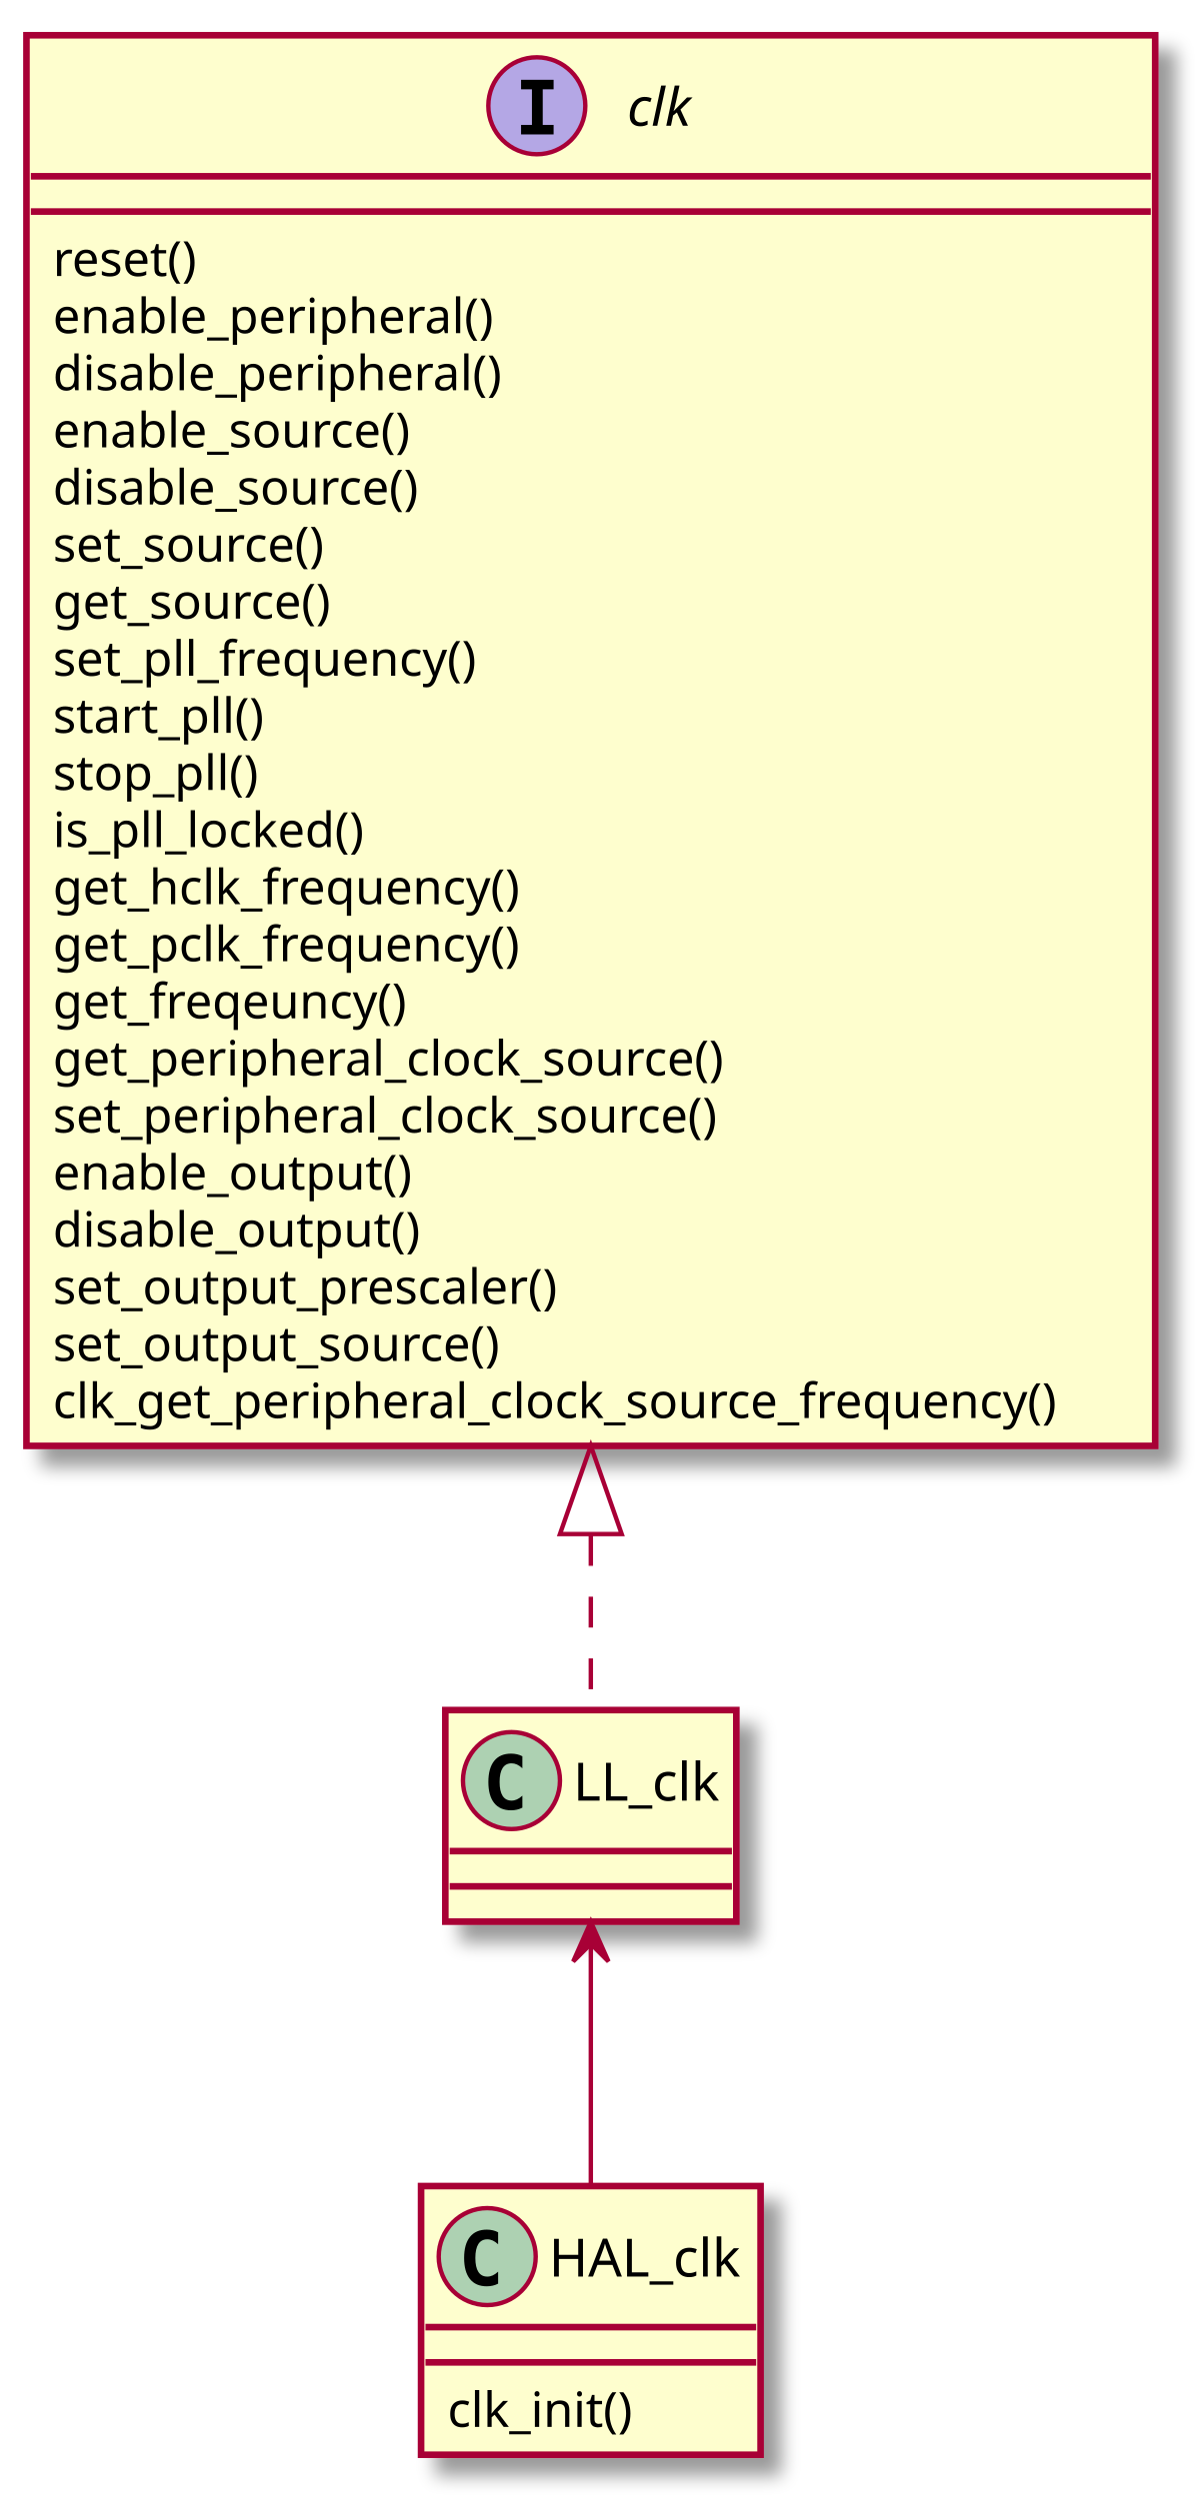
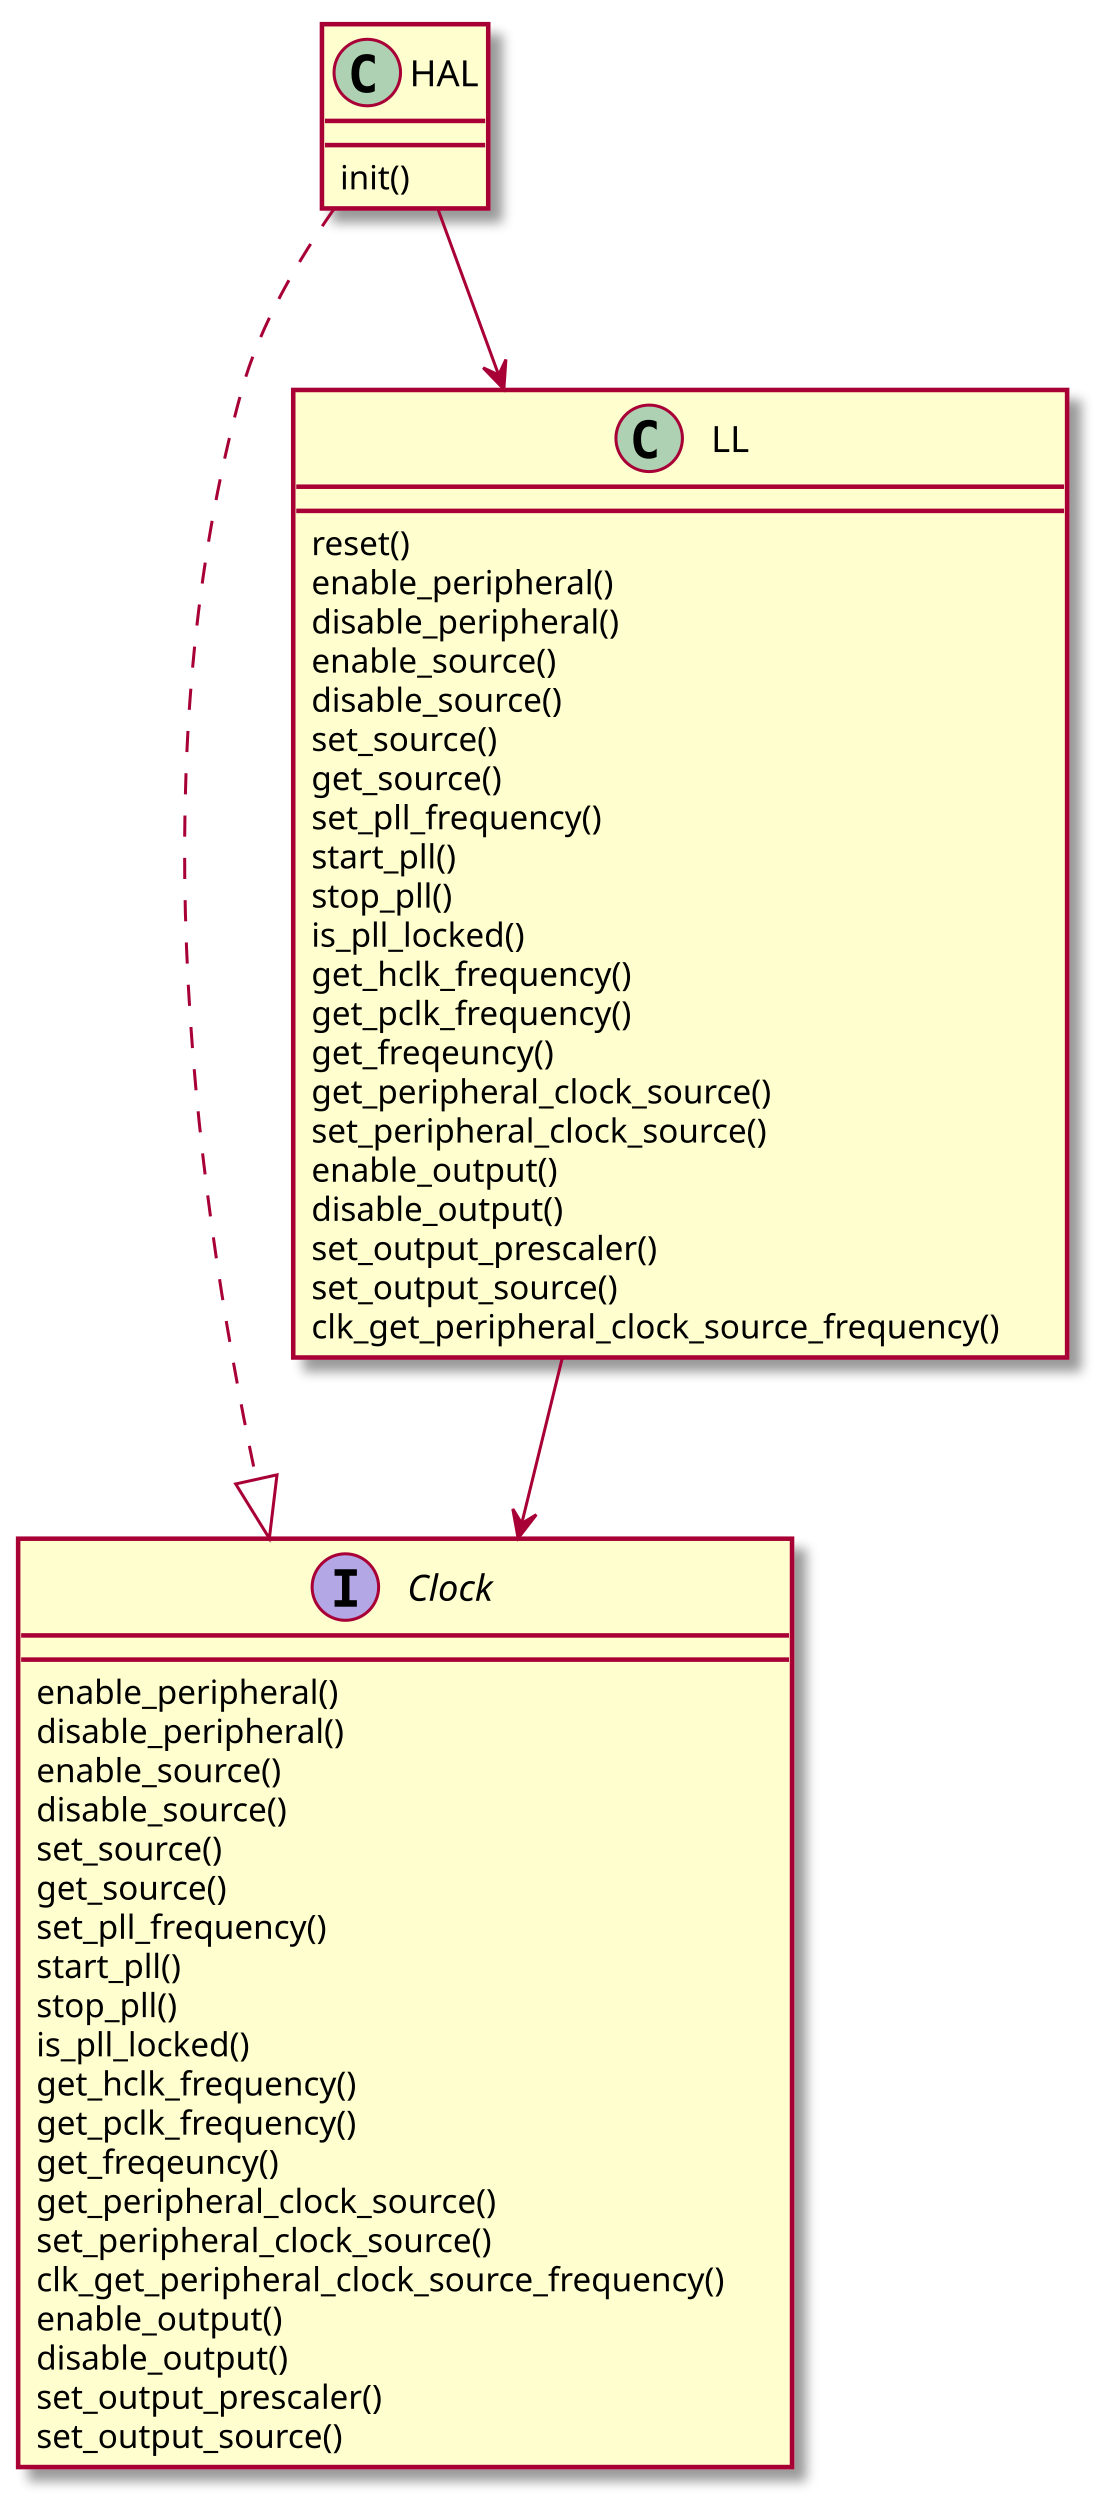
- <svg xmlns="http://www.w3.org/2000/svg" contentScriptType="application/ecmascript" contentStyleType="text/css" height="567px" preserveAspectRatio="none" style="width:273px;height:567px;" version="1.1" viewBox="0 0 273 567" width="273px" zoomAndPan="magnify">
+ <svg xmlns="http://www.w3.org/2000/svg" contentScriptType="application/ecmascript" contentStyleType="text/css" height="827px" preserveAspectRatio="none" style="width:364px;height:827px;" version="1.1" viewBox="0 0 364 827" width="364px" zoomAndPan="magnify">
  <defs>
-     <filter height="300%" id="f2deieh7e2kjf" width="300%" x="-1" y="-1">
+     <filter height="300%" id="f1rkmkza7vhxcv" width="300%" x="-1" y="-1">
      <feGaussianBlur result="blurOut" stdDeviation="2.0" />
      <feColorMatrix in="blurOut" result="blurOut2" type="matrix" values="0 0 0 0 0 0 0 0 0 0 0 0 0 0 0 0 0 0 .4 0" />
      <feOffset dx="4.0" dy="4.0" in="blurOut2" result="blurOut3" />
      <feBlend in="SourceGraphic" in2="blurOut3" mode="normal" />
    </filter>
  </defs>
  <g>
-     <rect fill="#FEFECE" filter="url(#f2deieh7e2kjf)" height="320.057" id="clk" style="stroke: #A80036; stroke-width: 1.5;" width="256" x="6" y="8" />
-     <ellipse cx="121.75" cy="24" fill="#B4A7E5" rx="11" ry="11" style="stroke: #A80036; stroke-width: 1.0;" />
-     <path d="M118.178,20.265 L118.178,18.107 L125.557,18.107 L125.557,20.265 L123.092,20.265 L123.092,28.342 L125.557,28.342 L125.557,30.5 L118.178,30.5 L118.178,28.342 L120.643,28.342 L120.643,20.265 Z " />
-     <text fill="#000000" font-family="sans-serif" font-size="12" font-style="italic" lengthAdjust="spacingAndGlyphs" textLength="16" x="142.25" y="28.535">clk</text>
-     <line style="stroke: #A80036; stroke-width: 1.5;" x1="7" x2="261" y1="40" y2="40" />
-     <line style="stroke: #A80036; stroke-width: 1.5;" x1="7" x2="261" y1="48" y2="48" />
-     <text fill="#000000" font-family="sans-serif" font-size="11" lengthAdjust="spacingAndGlyphs" textLength="35" x="12" y="62.635">reset()</text>
-     <text fill="#000000" font-family="sans-serif" font-size="11" lengthAdjust="spacingAndGlyphs" textLength="104" x="12" y="75.59">enable_peripheral()</text>
-     <text fill="#000000" font-family="sans-serif" font-size="11" lengthAdjust="spacingAndGlyphs" textLength="107" x="12" y="88.545">disable_peripheral()</text>
-     <text fill="#000000" font-family="sans-serif" font-size="11" lengthAdjust="spacingAndGlyphs" textLength="86" x="12" y="101.5">enable_source()</text>
-     <text fill="#000000" font-family="sans-serif" font-size="11" lengthAdjust="spacingAndGlyphs" textLength="89" x="12" y="114.455">disable_source()</text>
-     <text fill="#000000" font-family="sans-serif" font-size="11" lengthAdjust="spacingAndGlyphs" textLength="67" x="12" y="127.41">set_source()</text>
-     <text fill="#000000" font-family="sans-serif" font-size="11" lengthAdjust="spacingAndGlyphs" textLength="68" x="12" y="140.365">get_source()</text>
-     <text fill="#000000" font-family="sans-serif" font-size="11" lengthAdjust="spacingAndGlyphs" textLength="103" x="12" y="153.32">set_pll_frequency()</text>
-     <text fill="#000000" font-family="sans-serif" font-size="11" lengthAdjust="spacingAndGlyphs" textLength="52" x="12" y="166.275">start_pll()</text>
-     <text fill="#000000" font-family="sans-serif" font-size="11" lengthAdjust="spacingAndGlyphs" textLength="51" x="12" y="179.231">stop_pll()</text>
-     <text fill="#000000" font-family="sans-serif" font-size="11" lengthAdjust="spacingAndGlyphs" textLength="77" x="12" y="192.185">is_pll_locked()</text>
-     <text fill="#000000" font-family="sans-serif" font-size="11" lengthAdjust="spacingAndGlyphs" textLength="113" x="12" y="205.141">get_hclk_frequency()</text>
-     <text fill="#000000" font-family="sans-serif" font-size="11" lengthAdjust="spacingAndGlyphs" textLength="113" x="12" y="218.096">get_pclk_frequency()</text>
-     <text fill="#000000" font-family="sans-serif" font-size="11" lengthAdjust="spacingAndGlyphs" textLength="85" x="12" y="231.051">get_freqeuncy()</text>
-     <text fill="#000000" font-family="sans-serif" font-size="11" lengthAdjust="spacingAndGlyphs" textLength="163" x="12" y="244.006">get_peripheral_clock_source()</text>
-     <text fill="#000000" font-family="sans-serif" font-size="11" lengthAdjust="spacingAndGlyphs" textLength="162" x="12" y="256.961">set_peripheral_clock_source()</text>
-     <text fill="#000000" font-family="sans-serif" font-size="11" lengthAdjust="spacingAndGlyphs" textLength="85" x="12" y="269.916">enable_output()</text>
-     <text fill="#000000" font-family="sans-serif" font-size="11" lengthAdjust="spacingAndGlyphs" textLength="88" x="12" y="282.871">disable_output()</text>
-     <text fill="#000000" font-family="sans-serif" font-size="11" lengthAdjust="spacingAndGlyphs" textLength="122" x="12" y="295.826">set_output_prescaler()</text>
-     <text fill="#000000" font-family="sans-serif" font-size="11" lengthAdjust="spacingAndGlyphs" textLength="109" x="12" y="308.781">set_output_source()</text>
-     <text fill="#000000" font-family="sans-serif" font-size="11" lengthAdjust="spacingAndGlyphs" textLength="244" x="12" y="321.736">clk_get_peripheral_clock_source_frequency()</text>
-     <rect fill="#FEFECE" filter="url(#f2deieh7e2kjf)" height="48" id="LL_clk" style="stroke: #A80036; stroke-width: 1.5;" width="66" x="101" y="388" />
-     <ellipse cx="116" cy="404" fill="#ADD1B2" rx="11" ry="11" style="stroke: #A80036; stroke-width: 1.0;" />
-     <path d="M118.473,410.143 Q117.892,410.442 117.253,410.591 Q116.614,410.741 115.908,410.741 Q113.401,410.741 112.082,409.089 Q110.762,407.437 110.762,404.316 Q110.762,401.187 112.082,399.535 Q113.401,397.883 115.908,397.883 Q116.614,397.883 117.261,398.032 Q117.909,398.182 118.473,398.481 L118.473,401.203 Q117.842,400.622 117.249,400.352 Q116.655,400.082 116.024,400.082 Q114.68,400.082 113.995,401.149 Q113.31,402.216 113.31,404.316 Q113.31,406.408 113.995,407.474 Q114.68,408.541 116.024,408.541 Q116.655,408.541 117.249,408.271 Q117.842,408.002 118.473,407.42 Z " />
-     <text fill="#000000" font-family="sans-serif" font-size="12" lengthAdjust="spacingAndGlyphs" textLength="34" x="130" y="408.535">LL_clk</text>
-     <line style="stroke: #A80036; stroke-width: 1.5;" x1="102" x2="166" y1="420" y2="420" />
-     <line style="stroke: #A80036; stroke-width: 1.5;" x1="102" x2="166" y1="428" y2="428" />
-     <rect fill="#FEFECE" filter="url(#f2deieh7e2kjf)" height="60.955" id="HAL_clk" style="stroke: #A80036; stroke-width: 1.5;" width="77" x="95.5" y="496" />
-     <ellipse cx="110.5" cy="512" fill="#ADD1B2" rx="11" ry="11" style="stroke: #A80036; stroke-width: 1.0;" />
-     <path d="M112.973,518.143 Q112.392,518.442 111.753,518.591 Q111.114,518.741 110.408,518.741 Q107.901,518.741 106.582,517.089 Q105.262,515.437 105.262,512.316 Q105.262,509.187 106.582,507.535 Q107.901,505.883 110.408,505.883 Q111.114,505.883 111.761,506.032 Q112.409,506.182 112.973,506.481 L112.973,509.203 Q112.342,508.622 111.749,508.352 Q111.155,508.082 110.524,508.082 Q109.18,508.082 108.495,509.149 Q107.81,510.216 107.81,512.316 Q107.81,514.408 108.495,515.474 Q109.18,516.541 110.524,516.541 Q111.155,516.541 111.749,516.271 Q112.342,516.001 112.973,515.42 Z " />
-     <text fill="#000000" font-family="sans-serif" font-size="12" lengthAdjust="spacingAndGlyphs" textLength="45" x="124.5" y="516.535">HAL_clk</text>
-     <line style="stroke: #A80036; stroke-width: 1.5;" x1="96.5" x2="171.5" y1="528" y2="528" />
-     <line style="stroke: #A80036; stroke-width: 1.5;" x1="96.5" x2="171.5" y1="536" y2="536" />
-     <text fill="#000000" font-family="sans-serif" font-size="11" lengthAdjust="spacingAndGlyphs" textLength="46" x="101.5" y="550.635">clk_init()</text>
-     <path d="M134,348.27 C134,363.61 134,377.32 134,387.97 " fill="none" id="clk&lt;-LL_clk" style="stroke: #A80036; stroke-width: 1.0; stroke-dasharray: 7.0,7.0;" />
-     <polygon fill="none" points="127,348.06,134,328.06,141,348.06,127,348.06" style="stroke: #A80036; stroke-width: 1.0;" />
-     <path d="M134,441.04 C134,457.67 134,478.72 134,495.65 " fill="none" id="LL_clk&lt;-HAL_clk" style="stroke: #A80036; stroke-width: 1.0;" />
-     <polygon fill="#A80036" points="134,436.04,130,445.04,134,441.04,138,445.04,134,436.04" style="stroke: #A80036; stroke-width: 1.0;" />
+     <rect fill="#FEFECE" filter="url(#f1rkmkza7vhxcv)" height="307.102" id="Clock" style="stroke: #A80036; stroke-width: 1.5;" width="256" x="6" y="509" />
+     <ellipse cx="114.25" cy="525" fill="#B4A7E5" rx="11" ry="11" style="stroke: #A80036; stroke-width: 1.0;" />
+     <path d="M110.678,521.265 L110.678,519.107 L118.057,519.107 L118.057,521.265 L115.592,521.265 L115.592,529.342 L118.057,529.342 L118.057,531.5 L110.678,531.5 L110.678,529.342 L113.143,529.342 L113.143,521.265 Z " />
+     <text fill="#000000" font-family="sans-serif" font-size="12" font-style="italic" lengthAdjust="spacingAndGlyphs" textLength="31" x="134.75" y="529.535">Clock</text>
+     <line style="stroke: #A80036; stroke-width: 1.5;" x1="7" x2="261" y1="541" y2="541" />
+     <line style="stroke: #A80036; stroke-width: 1.5;" x1="7" x2="261" y1="549" y2="549" />
+     <text fill="#000000" font-family="sans-serif" font-size="11" lengthAdjust="spacingAndGlyphs" textLength="104" x="12" y="563.635">enable_peripheral()</text>
+     <text fill="#000000" font-family="sans-serif" font-size="11" lengthAdjust="spacingAndGlyphs" textLength="107" x="12" y="576.59">disable_peripheral()</text>
+     <text fill="#000000" font-family="sans-serif" font-size="11" lengthAdjust="spacingAndGlyphs" textLength="86" x="12" y="589.545">enable_source()</text>
+     <text fill="#000000" font-family="sans-serif" font-size="11" lengthAdjust="spacingAndGlyphs" textLength="89" x="12" y="602.5">disable_source()</text>
+     <text fill="#000000" font-family="sans-serif" font-size="11" lengthAdjust="spacingAndGlyphs" textLength="67" x="12" y="615.455">set_source()</text>
+     <text fill="#000000" font-family="sans-serif" font-size="11" lengthAdjust="spacingAndGlyphs" textLength="68" x="12" y="628.41">get_source()</text>
+     <text fill="#000000" font-family="sans-serif" font-size="11" lengthAdjust="spacingAndGlyphs" textLength="103" x="12" y="641.365">set_pll_frequency()</text>
+     <text fill="#000000" font-family="sans-serif" font-size="11" lengthAdjust="spacingAndGlyphs" textLength="52" x="12" y="654.32">start_pll()</text>
+     <text fill="#000000" font-family="sans-serif" font-size="11" lengthAdjust="spacingAndGlyphs" textLength="51" x="12" y="667.275">stop_pll()</text>
+     <text fill="#000000" font-family="sans-serif" font-size="11" lengthAdjust="spacingAndGlyphs" textLength="77" x="12" y="680.231">is_pll_locked()</text>
+     <text fill="#000000" font-family="sans-serif" font-size="11" lengthAdjust="spacingAndGlyphs" textLength="113" x="12" y="693.186">get_hclk_frequency()</text>
+     <text fill="#000000" font-family="sans-serif" font-size="11" lengthAdjust="spacingAndGlyphs" textLength="113" x="12" y="706.141">get_pclk_frequency()</text>
+     <text fill="#000000" font-family="sans-serif" font-size="11" lengthAdjust="spacingAndGlyphs" textLength="85" x="12" y="719.096">get_freqeuncy()</text>
+     <text fill="#000000" font-family="sans-serif" font-size="11" lengthAdjust="spacingAndGlyphs" textLength="163" x="12" y="732.051">get_peripheral_clock_source()</text>
+     <text fill="#000000" font-family="sans-serif" font-size="11" lengthAdjust="spacingAndGlyphs" textLength="162" x="12" y="745.006">set_peripheral_clock_source()</text>
+     <text fill="#000000" font-family="sans-serif" font-size="11" lengthAdjust="spacingAndGlyphs" textLength="244" x="12" y="757.961">clk_get_peripheral_clock_source_frequency()</text>
+     <text fill="#000000" font-family="sans-serif" font-size="11" lengthAdjust="spacingAndGlyphs" textLength="85" x="12" y="770.916">enable_output()</text>
+     <text fill="#000000" font-family="sans-serif" font-size="11" lengthAdjust="spacingAndGlyphs" textLength="88" x="12" y="783.871">disable_output()</text>
+     <text fill="#000000" font-family="sans-serif" font-size="11" lengthAdjust="spacingAndGlyphs" textLength="122" x="12" y="796.826">set_output_prescaler()</text>
+     <text fill="#000000" font-family="sans-serif" font-size="11" lengthAdjust="spacingAndGlyphs" textLength="109" x="12" y="809.781">set_output_source()</text>
+     <rect fill="#FEFECE" filter="url(#f1rkmkza7vhxcv)" height="320.057" id="LL" style="stroke: #A80036; stroke-width: 1.5;" width="256" x="97" y="129" />
+     <ellipse cx="214.75" cy="145" fill="#ADD1B2" rx="11" ry="11" style="stroke: #A80036; stroke-width: 1.0;" />
+     <path d="M217.223,151.143 Q216.642,151.442 216.003,151.591 Q215.364,151.741 214.658,151.741 Q212.151,151.741 210.832,150.089 Q209.512,148.437 209.512,145.316 Q209.512,142.186 210.832,140.535 Q212.151,138.883 214.658,138.883 Q215.364,138.883 216.011,139.032 Q216.659,139.182 217.223,139.481 L217.223,142.203 Q216.592,141.622 215.999,141.352 Q215.405,141.083 214.774,141.083 Q213.43,141.083 212.745,142.149 Q212.06,143.216 212.06,145.316 Q212.06,147.408 212.745,148.474 Q213.43,149.541 214.774,149.541 Q215.405,149.541 215.999,149.271 Q216.592,149.001 217.223,148.42 Z " />
+     <text fill="#000000" font-family="sans-serif" font-size="12" lengthAdjust="spacingAndGlyphs" textLength="12" x="235.25" y="149.535">LL</text>
+     <line style="stroke: #A80036; stroke-width: 1.5;" x1="98" x2="352" y1="161" y2="161" />
+     <line style="stroke: #A80036; stroke-width: 1.5;" x1="98" x2="352" y1="169" y2="169" />
+     <text fill="#000000" font-family="sans-serif" font-size="11" lengthAdjust="spacingAndGlyphs" textLength="35" x="103" y="183.635">reset()</text>
+     <text fill="#000000" font-family="sans-serif" font-size="11" lengthAdjust="spacingAndGlyphs" textLength="104" x="103" y="196.59">enable_peripheral()</text>
+     <text fill="#000000" font-family="sans-serif" font-size="11" lengthAdjust="spacingAndGlyphs" textLength="107" x="103" y="209.545">disable_peripheral()</text>
+     <text fill="#000000" font-family="sans-serif" font-size="11" lengthAdjust="spacingAndGlyphs" textLength="86" x="103" y="222.5">enable_source()</text>
+     <text fill="#000000" font-family="sans-serif" font-size="11" lengthAdjust="spacingAndGlyphs" textLength="89" x="103" y="235.455">disable_source()</text>
+     <text fill="#000000" font-family="sans-serif" font-size="11" lengthAdjust="spacingAndGlyphs" textLength="67" x="103" y="248.41">set_source()</text>
+     <text fill="#000000" font-family="sans-serif" font-size="11" lengthAdjust="spacingAndGlyphs" textLength="68" x="103" y="261.365">get_source()</text>
+     <text fill="#000000" font-family="sans-serif" font-size="11" lengthAdjust="spacingAndGlyphs" textLength="103" x="103" y="274.32">set_pll_frequency()</text>
+     <text fill="#000000" font-family="sans-serif" font-size="11" lengthAdjust="spacingAndGlyphs" textLength="52" x="103" y="287.275">start_pll()</text>
+     <text fill="#000000" font-family="sans-serif" font-size="11" lengthAdjust="spacingAndGlyphs" textLength="51" x="103" y="300.231">stop_pll()</text>
+     <text fill="#000000" font-family="sans-serif" font-size="11" lengthAdjust="spacingAndGlyphs" textLength="77" x="103" y="313.185">is_pll_locked()</text>
+     <text fill="#000000" font-family="sans-serif" font-size="11" lengthAdjust="spacingAndGlyphs" textLength="113" x="103" y="326.141">get_hclk_frequency()</text>
+     <text fill="#000000" font-family="sans-serif" font-size="11" lengthAdjust="spacingAndGlyphs" textLength="113" x="103" y="339.096">get_pclk_frequency()</text>
+     <text fill="#000000" font-family="sans-serif" font-size="11" lengthAdjust="spacingAndGlyphs" textLength="85" x="103" y="352.051">get_freqeuncy()</text>
+     <text fill="#000000" font-family="sans-serif" font-size="11" lengthAdjust="spacingAndGlyphs" textLength="163" x="103" y="365.006">get_peripheral_clock_source()</text>
+     <text fill="#000000" font-family="sans-serif" font-size="11" lengthAdjust="spacingAndGlyphs" textLength="162" x="103" y="377.961">set_peripheral_clock_source()</text>
+     <text fill="#000000" font-family="sans-serif" font-size="11" lengthAdjust="spacingAndGlyphs" textLength="85" x="103" y="390.916">enable_output()</text>
+     <text fill="#000000" font-family="sans-serif" font-size="11" lengthAdjust="spacingAndGlyphs" textLength="88" x="103" y="403.871">disable_output()</text>
+     <text fill="#000000" font-family="sans-serif" font-size="11" lengthAdjust="spacingAndGlyphs" textLength="122" x="103" y="416.826">set_output_prescaler()</text>
+     <text fill="#000000" font-family="sans-serif" font-size="11" lengthAdjust="spacingAndGlyphs" textLength="109" x="103" y="429.781">set_output_source()</text>
+     <text fill="#000000" font-family="sans-serif" font-size="11" lengthAdjust="spacingAndGlyphs" textLength="244" x="103" y="442.736">clk_get_peripheral_clock_source_frequency()</text>
+     <rect fill="#FEFECE" filter="url(#f1rkmkza7vhxcv)" height="60.955" id="HAL" style="stroke: #A80036; stroke-width: 1.5;" width="55" x="106.5" y="8" />
+     <ellipse cx="121.5" cy="24" fill="#ADD1B2" rx="11" ry="11" style="stroke: #A80036; stroke-width: 1.0;" />
+     <path d="M123.973,30.143 Q123.392,30.442 122.753,30.591 Q122.114,30.741 121.408,30.741 Q118.901,30.741 117.582,29.089 Q116.262,27.437 116.262,24.316 Q116.262,21.186 117.582,19.535 Q118.901,17.883 121.408,17.883 Q122.114,17.883 122.761,18.032 Q123.409,18.182 123.973,18.48 L123.973,21.203 Q123.342,20.622 122.749,20.352 Q122.155,20.082 121.524,20.082 Q120.18,20.082 119.495,21.149 Q118.81,22.216 118.81,24.316 Q118.81,26.408 119.495,27.474 Q120.18,28.541 121.524,28.541 Q122.155,28.541 122.749,28.271 Q123.342,28.002 123.973,27.42 Z " />
+     <text fill="#000000" font-family="sans-serif" font-size="12" lengthAdjust="spacingAndGlyphs" textLength="23" x="135.5" y="28.535">HAL</text>
+     <line style="stroke: #A80036; stroke-width: 1.5;" x1="107.5" x2="160.5" y1="40" y2="40" />
+     <line style="stroke: #A80036; stroke-width: 1.5;" x1="107.5" x2="160.5" y1="48" y2="48" />
+     <text fill="#000000" font-family="sans-serif" font-size="11" lengthAdjust="spacingAndGlyphs" textLength="25" x="112.5" y="62.635">init()</text>
+     <path d="M110.55,69.06 C98.89,85.65 86.03,107.32 80,129 C47.29,246.55 62.34,383.6 84.76,489.23 " fill="none" id="HAL-&gt;Clock" style="stroke: #A80036; stroke-width: 1.0; stroke-dasharray: 7.0,7.0;" />
+     <polygon fill="none" points="91.63,487.87,89.1,508.91,77.96,490.89,91.63,487.87" style="stroke: #A80036; stroke-width: 1.0;" />
+     <path d="M144.98,69.47 C150.38,84.24 157.37,103.3 164.95,124.02 " fill="none" id="HAL-&gt;LL" style="stroke: #A80036; stroke-width: 1.0;" />
+     <polygon fill="#A80036" points="166.68,128.75,167.354,118.924,164.967,124.053,159.838,121.665,166.68,128.75" style="stroke: #A80036; stroke-width: 1.0;" />
+     <path d="M186.01,449.17 C181.58,467.26 177.06,485.69 172.64,503.76 " fill="none" id="LL-&gt;Clock" style="stroke: #A80036; stroke-width: 1.0;" />
+     <polygon fill="#A80036" points="171.39,508.85,177.41,501.055,172.576,503.993,169.638,499.158,171.39,508.85" style="stroke: #A80036; stroke-width: 1.0;" />
  </g>
</svg>
